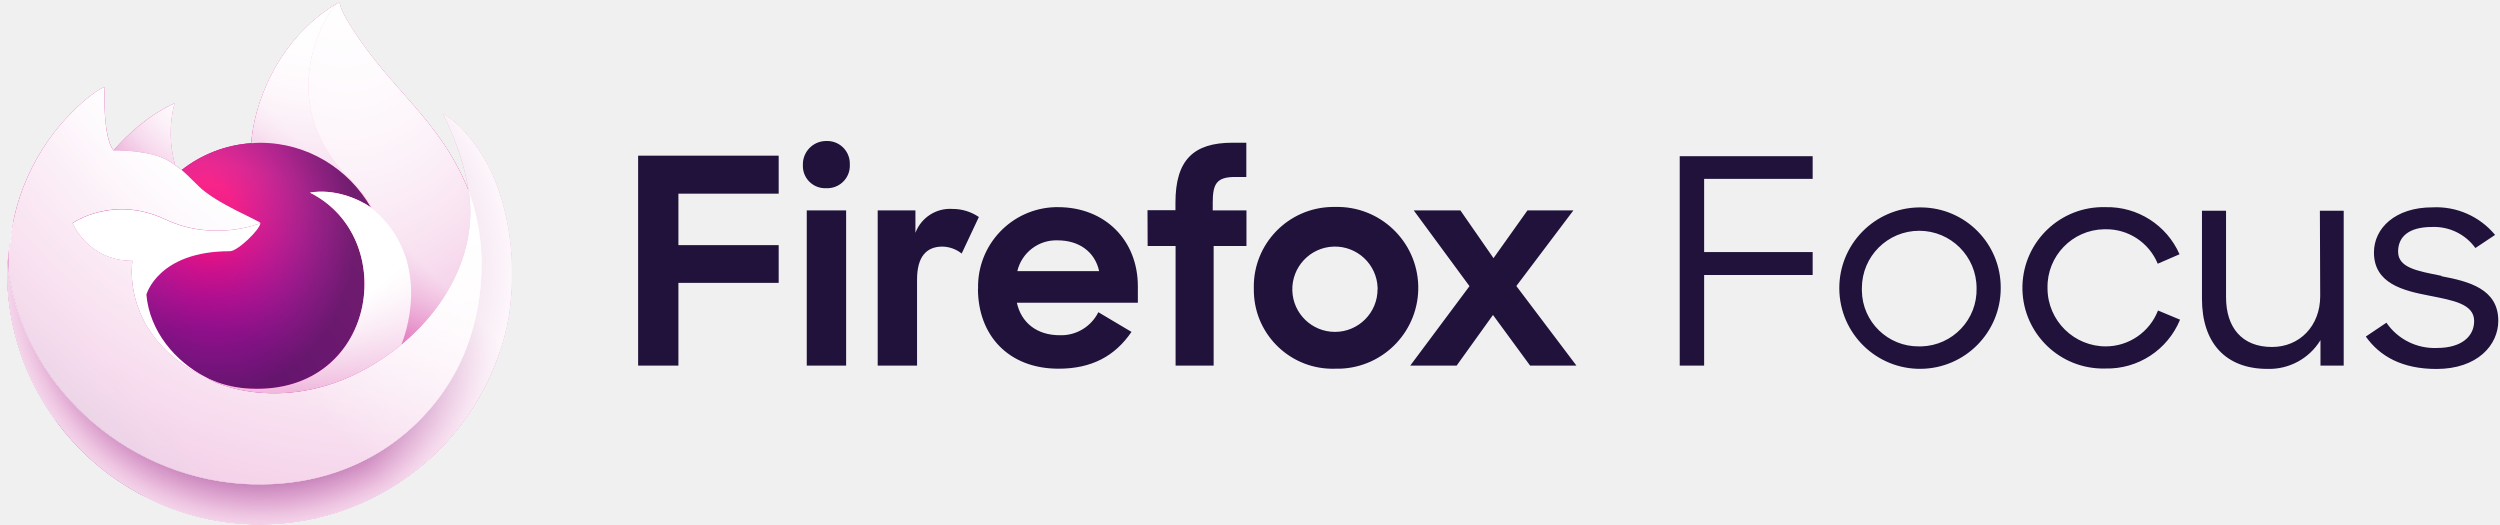
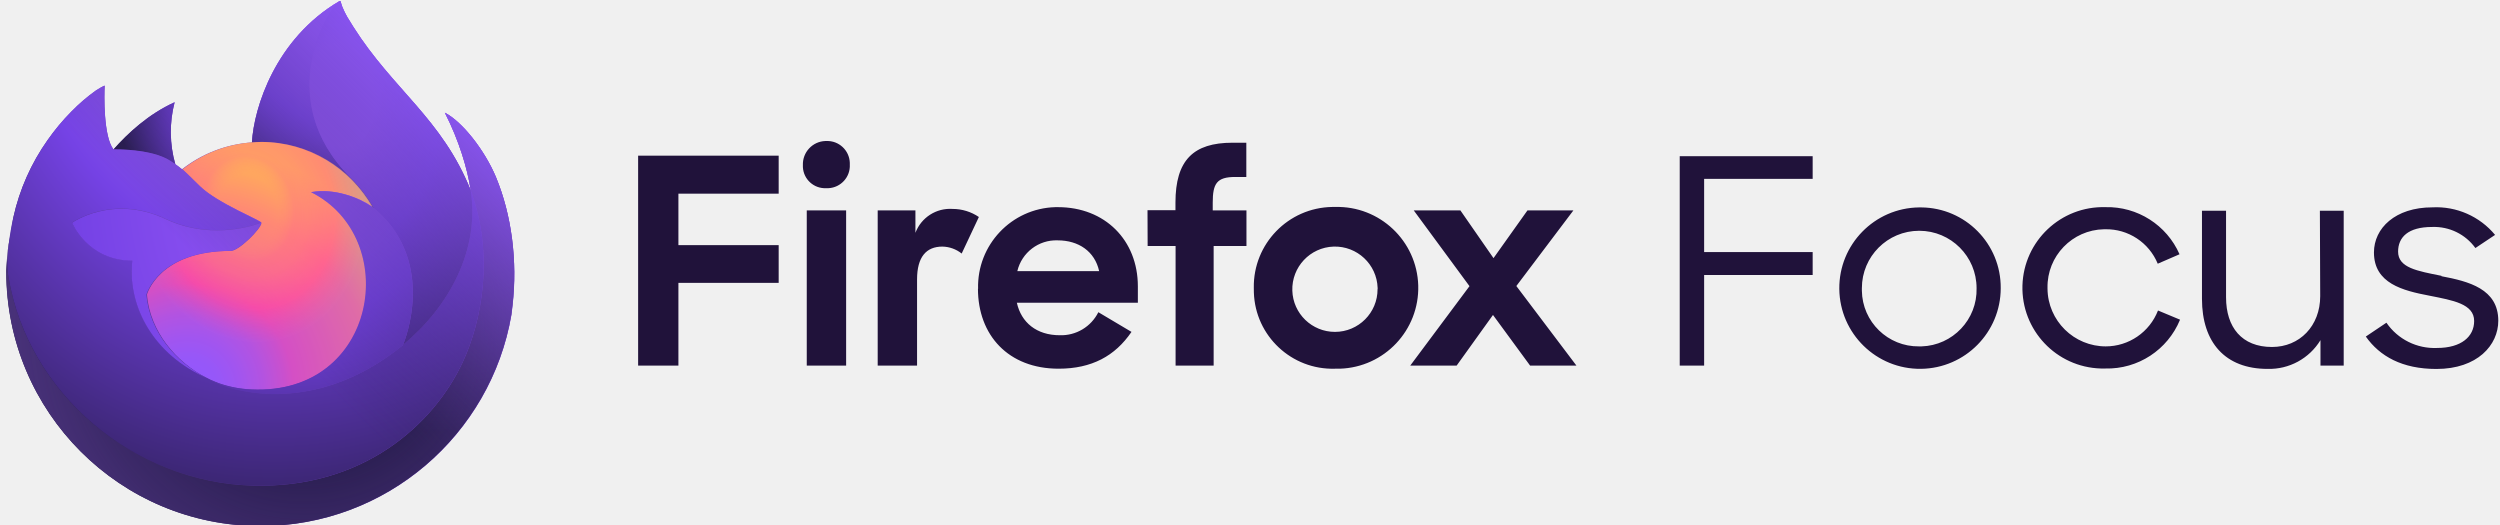
- <svg xmlns="http://www.w3.org/2000/svg" xmlns:xlink="http://www.w3.org/1999/xlink" xml:space="preserve" viewBox="0 0 380.48 80" width="381" height="80">
-   <path fill="#20123A" d="M96.99 23.72h21.42v5.79h-15.28v7.85h15.28v5.75h-15.28v12.61h-6.14v-32zm28.7-2.23c1.9-.07 3.49 1.42 3.56 3.31v.28c.1 1.89-1.36 3.5-3.25 3.6-.12.01-.23.01-.35 0-1.87.09-3.46-1.35-3.55-3.22 0-.1-.01-.19 0-.29-.07-1.96 1.46-3.61 3.42-3.68h.17m-3 10.57h6v23.66h-6V32.06zm23.61 6.58c-.84-.67-1.87-1.04-2.94-1.06-2.46 0-3.86 1.58-3.86 5v13.14h-6V32.06h5.75v3.42c.88-2.33 3.18-3.81 5.67-3.64 1.43 0 2.82.43 4 1.23l-2.62 5.57zm2.5 5.39c-.19-6.69 5.08-12.27 11.77-12.46.14 0 .28-.01.42 0 7.11 0 12.16 5 12.16 12.07v2.5h-18.44c.66 3 3 4.95 6.54 4.95 2.48.08 4.77-1.29 5.88-3.51l5.05 3c-2.51 3.68-6.06 5.61-11.11 5.61-7.68 0-12.29-5.13-12.29-12.19m6-2.68h12.47c-.66-3-3.12-4.69-6.32-4.69-2.9-.11-5.48 1.86-6.15 4.69m19.84-9.29h4.26v-1.16c0-6.45 2.72-9.12 8.69-9.12h2.11v5.22h-1.69c-2.81 0-3.43 1-3.43 3.9v1.19h5.14v5.43h-5v18.23h-5.8V37.49h-4.26l-.02-5.46zm16.2 11.84c-.11-6.7 5.24-12.22 11.95-12.33h.43c6.81-.19 12.48 5.17 12.68 11.97.19 6.81-5.17 12.48-11.97 12.68-.23.01-.47.01-.7 0-6.62.21-12.17-4.99-12.38-11.61-.01-.24-.01-.47-.01-.71m18.87 0c-.12-3.59-3.12-6.4-6.71-6.29-3.59.12-6.4 3.12-6.29 6.71.11 3.51 2.99 6.29 6.5 6.29 3.59 0 6.5-2.92 6.49-6.51.02-.06.02-.13.01-.2m14-.26-8.5-11.55h7.11l5.05 7.28 5.18-7.28h7l-8.7 11.53 9.16 12.13h-7.06L227.27 48l-5.54 7.72h-7.07l9.03-12.11zm32.04 12.11h3.72V41.91h16.54v-3.5h-16.54V27.26h16.54V23.8h-20.26v31.92zm36.48-24.11c-6.79.08-12.24 5.65-12.16 12.44.08 6.79 5.65 12.24 12.44 12.16 6.74-.08 12.16-5.56 12.16-12.3.05-6.74-5.37-12.25-12.12-12.3h-.32m0 21.18c-4.75.06-8.66-3.74-8.72-8.49v-.39c0-4.83 3.91-8.74 8.74-8.74s8.74 3.91 8.74 8.74c.13 4.77-3.63 8.74-8.4 8.88h-.36m28.51 0c-4.9.03-8.91-3.92-8.94-8.82v-.1c-.09-4.84 3.77-8.84 8.61-8.93h.19c3.49-.07 6.67 2.02 8 5.25l3.32-1.44c-1.96-4.46-6.42-7.3-11.29-7.18-6.79-.19-12.45 5.15-12.65 11.94-.19 6.79 5.15 12.45 11.94 12.65.23.01.47.01.7 0 4.97.12 9.49-2.84 11.38-7.44l-3.36-1.4c-1.28 3.3-4.46 5.48-8 5.47m32.72-7.66c0 4.55-3.14 7.75-7.35 7.75-4.6 0-7-3-7-7.57V32.12h-3.67v13.42c0 6.65 3.54 10.68 10 10.68 3.28.09 6.35-1.58 8.06-4.38v3.88h3.54v-23.6h-3.63l.05 13.01zm18.46-3.1c-3.71-.74-6.59-1.23-6.59-3.68 0-2.18 1.5-3.76 5.18-3.76 2.6-.1 5.08 1.1 6.6 3.21l3-2c-2.34-2.83-5.89-4.39-9.56-4.2-5.67 0-8.9 3.19-8.9 6.87 0 4.72 4.38 5.82 8.5 6.6 3.5.7 6.77 1.23 6.77 3.85 0 2.37-1.95 4.11-5.66 4.11-3.06.13-5.98-1.32-7.71-3.85l-3.14 2.11c2.12 3 5.53 4.94 10.76 4.94 6.24 0 9.43-3.63 9.43-7.35 0-4.86-4.52-6-8.64-6.78" />
-   <linearGradient id="a" x1="69.884" x2="5.941" y1="68.703" y2="7.01" gradientTransform="matrix(1 0 0 -1 0 81.4403)" gradientUnits="userSpaceOnUse">
-     <stop offset="0" stop-color="#c60084" />
-     <stop offset=".76" stop-color="#c60084" />
-     <stop offset="1" stop-color="#4e1a69" />
+ <svg xmlns="http://www.w3.org/2000/svg" width="381" height="80" viewBox="0 0 381 80">
+   <path fill="#20123A" d="M97.25 23.72h21.42v5.79h-15.28v7.85h15.28v5.75h-15.28v12.61h-6.14v-32zm28.7-2.23c1.9-.07 3.49 1.42 3.56 3.31v.28c.1 1.89-1.36 3.5-3.25 3.6-.12.01-.23.01-.35 0-1.87.09-3.46-1.35-3.55-3.22 0-.1-.01-.19 0-.29-.07-1.96 1.46-3.61 3.42-3.68h.17m-3 10.57h6v23.66h-6V32.06zm23.61 6.58c-.84-.67-1.87-1.04-2.94-1.06-2.46 0-3.86 1.58-3.86 5v13.14h-6V32.06h5.75v3.42c.88-2.33 3.18-3.81 5.67-3.64 1.43 0 2.82.43 4 1.23l-2.62 5.57zm2.5 5.39c-.19-6.69 5.08-12.27 11.77-12.46.14 0 .28-.01.42 0 7.11 0 12.16 5 12.16 12.07v2.5h-18.44c.66 3 3 4.95 6.54 4.95 2.48.08 4.77-1.29 5.88-3.51l5.05 3c-2.51 3.68-6.06 5.61-11.11 5.61-7.68 0-12.29-5.13-12.29-12.19m6-2.68h12.47c-.66-3-3.12-4.69-6.32-4.69-2.9-.11-5.48 1.86-6.15 4.69m19.84-9.29h4.26v-1.16c0-6.45 2.72-9.12 8.69-9.12h2.11v5.22h-1.69c-2.81 0-3.43 1-3.43 3.9v1.19h5.14v5.43h-5v18.23h-5.8V37.49h-4.26l-.02-5.46zm16.2 11.84c-.11-6.7 5.24-12.22 11.95-12.33h.43c6.81-.19 12.48 5.17 12.68 11.97.19 6.81-5.17 12.48-11.97 12.68-.23.01-.47.01-.7 0-6.62.21-12.17-4.99-12.38-11.61-.01-.24-.01-.47-.01-.71m18.87 0c-.12-3.59-3.12-6.4-6.71-6.29-3.59.12-6.4 3.12-6.29 6.71.11 3.51 2.99 6.29 6.5 6.29 3.59 0 6.5-2.92 6.49-6.51.02-.06.02-.13.01-.2m14-.26-8.5-11.55h7.11l5.05 7.28 5.18-7.28h7l-8.7 11.53 9.16 12.13h-7.06L227.53 48l-5.54 7.72h-7.07l9.03-12.11zm32.04 12.11h3.72V41.91h16.54v-3.5h-16.54V27.26h16.54V23.8h-20.26v31.92zm36.48-24.11c-6.79.08-12.24 5.65-12.16 12.44.08 6.79 5.65 12.24 12.44 12.16 6.74-.08 12.16-5.56 12.16-12.3.05-6.74-5.37-12.25-12.12-12.3h-.32m0 21.18c-4.75.06-8.66-3.74-8.72-8.49v-.39c0-4.83 3.91-8.74 8.74-8.74s8.74 3.91 8.74 8.74c.13 4.77-3.63 8.74-8.4 8.88h-.36m28.51 0c-4.9.03-8.91-3.92-8.94-8.82v-.1c-.09-4.84 3.77-8.84 8.61-8.93h.19c3.49-.07 6.67 2.02 8 5.25l3.32-1.44c-1.96-4.46-6.42-7.3-11.29-7.18-6.79-.19-12.45 5.15-12.65 11.94-.19 6.79 5.15 12.45 11.94 12.65.23.01.47.01.7 0 4.97.12 9.49-2.84 11.38-7.44l-3.36-1.4c-1.28 3.3-4.46 5.48-8 5.47m32.72-7.66c0 4.55-3.14 7.75-7.35 7.75-4.6 0-7-3-7-7.57V32.12h-3.67v13.42c0 6.65 3.54 10.68 10 10.68 3.28.09 6.35-1.58 8.06-4.38v3.88h3.54v-23.6h-3.63l.05 13.01zm18.46-3.1c-3.71-.74-6.59-1.23-6.59-3.68 0-2.18 1.5-3.76 5.18-3.76 2.6-.1 5.08 1.1 6.6 3.21l3-2c-2.34-2.83-5.89-4.39-9.56-4.2-5.67 0-8.9 3.19-8.9 6.87 0 4.72 4.38 5.82 8.5 6.6 3.5.7 6.77 1.23 6.77 3.85 0 2.37-1.95 4.11-5.66 4.11-3.06.13-5.98-1.32-7.71-3.85l-3.14 2.11c2.12 3 5.53 4.94 10.76 4.94 6.24 0 9.43-3.63 9.43-7.35 0-4.86-4.52-6-8.64-6.78" />
+   <linearGradient id="a" x1="74.478" x2="7.41" y1="738.711" y2="780.958" gradientTransform="translate(0 -718)" gradientUnits="userSpaceOnUse">
+     <stop offset="0" stop-color="#9658f9" />
+     <stop offset=".13" stop-color="#9356f4" />
+     <stop offset=".29" stop-color="#8951e5" />
+     <stop offset=".46" stop-color="#7a49cd" />
+     <stop offset=".64" stop-color="#643dab" />
+     <stop offset=".82" stop-color="#492e81" />
+     <stop offset="1" stop-color="#291d4f" />
  </linearGradient>
-   <path fill="url(#a)" d="M74.99 27.09c-1.67-4.03-5.06-8.37-7.73-9.75 2.17 4.25 3.42 8.51 3.9 11.69 0 0 0 .02.01.06C66.81 18.24 59.43 13.86 53.4 4.33c-.31-.48-.61-.96-.91-1.48-.17-.29-.3-.55-.42-.8-.25-.48-.44-.99-.58-1.52 0-.05-.04-.1-.09-.1-.02-.01-.05-.01-.07 0-.01 0-.01.01-.02.01s-.02.01-.03.01l.02-.02c-9.68 5.67-12.96 16.16-13.26 21.4-3.87.26-7.56 1.69-10.61 4.08-.32-.27-.65-.52-1-.75-.88-3.07-.91-6.32-.11-9.41-3.96 1.8-7.03 4.65-9.27 7.16h-.02c-1.53-1.93-1.42-8.31-1.33-9.65-.02-.08-1.14.58-1.28.68-1.35.96-2.61 2.04-3.77 3.22-1.32 1.34-2.52 2.78-3.6 4.31C4.58 25 2.82 28.96 1.89 33.15c-.02.08-.03.17-.05.25-.07.34-.33 2.04-.38 2.4v.08c-.34 1.75-.55 3.53-.63 5.32v.2c0 21.27 17.25 38.51 38.52 38.51 19.05 0 34.87-13.83 37.97-32 .06-.49.12-.99.17-1.49.76-6.58-.09-13.52-2.5-19.33zm-44.4 30.15c.18.08.35.18.53.26l.03.02c-.19-.09-.37-.18-.56-.28zm8.81-23.23zm31.77-4.9v-.04.04z" />
-   <defs>
-     <path id="b" d="M74.99 27.09c-1.67-4.03-5.06-8.37-7.73-9.75 2.17 4.25 3.42 8.51 3.9 11.69v.08c3.64 9.85 1.65 19.88-1.2 25.99-4.41 9.47-15.1 19.18-31.83 18.71C20.07 73.3 4.15 59.89 1.18 42.33c-.54-2.77 0-4.18.27-6.42-.33 1.73-.46 2.23-.62 5.31v.2c0 21.27 17.24 38.51 38.51 38.51 19.05 0 34.87-13.83 37.97-32 .06-.49.12-.99.17-1.49.77-6.6-.08-13.54-2.49-19.35z" />
-   </defs>
-   <clipPath id="c">
-     <use xlink:href="#b" overflow="visible" />
-   </clipPath>
-   <g fill="#FFF" clip-path="url(#c)">
-     <path d="M.64 17.34h77.61v62.59H.64z" />
-     <path d="M16.25 71.54c-4.22-3.43-8.08-7.28-11.52-11.48C3.04 58 1.47 55.87.01 53.67h.47V17.18h77.94v62.91H29.83v.4c-4.82-2.52-9.37-5.52-13.58-8.95z" />
-     <path d="M38.32 44.41c-7.01-5.69-12.16-13.35-14.77-22-.42-1.39-.77-2.8-1.06-4.23-.07-.36-.14-.71-.2-1.07v.07h56.12v35.76h.63c-.35.1-.7.19-1.05.28-.71.18-1.41.34-2.13.48-1.42.29-2.86.5-4.3.65-11.96 1.24-23.92-2.33-33.24-9.94z" />
-   </g>
-   <radialGradient id="d" cx="-9443.839" cy="10200.097" r="12.951" gradientTransform="matrix(6.2 0 0 -6.2 58591.414 63281.984)" gradientUnits="userSpaceOnUse">
-     <stop offset=".3" stop-color="#4e1a69" />
-     <stop offset=".38" stop-color="#830e75" stop-opacity=".6" />
-     <stop offset=".46" stop-color="#b40480" stop-opacity=".24" />
-     <stop offset=".5" stop-color="#c60084" stop-opacity=".1" />
+   <path fill="url(#a)" d="M75.58 26.99c-1.69-4.05-5.1-8.43-7.78-9.81 2.18 4.27 3.44 8.56 3.93 11.76V29C67.35 18.08 59.91 13.68 53.84 4.09c-.31-.49-.61-.97-.92-1.49-.17-.29-.3-.55-.42-.8-.25-.49-.45-1-.58-1.53 0-.03-.01-.05-.02-.07-.02-.02-.04-.03-.06-.03-.02-.01-.05-.01-.07 0l-.02.01c-.01 0-.02.01-.03.01l.01-.02c-9.74 5.7-13.04 16.25-13.34 21.53-3.89.27-7.61 1.7-10.67 4.11-.32-.27-.66-.52-1-.76-.88-3.09-.92-6.36-.11-9.47-3.98 1.81-7.08 4.68-9.33 7.21h.01c-1.54-1.95-1.43-8.37-1.34-9.71-.02-.08-1.15.59-1.29.69-1.36.97-2.62 2.05-3.79 3.25-1.33 1.34-2.54 2.8-3.62 4.34-2.5 3.53-4.27 7.52-5.21 11.74-.02.08-.03.17-.05.26-.07.34-.34 2.05-.38 2.42v.08c-.34 1.76-.55 3.55-.63 5.35v.2c0 21.41 17.35 38.76 38.76 38.76 19.17 0 35.09-13.92 38.21-32.2.07-.49.12-.99.18-1.49.74-6.67-.13-13.66-2.55-19.49zM30.9 57.33c.18.09.35.18.54.26l.03.02c-.19-.09-.38-.19-.57-.28zm40.84-28.31v-.04.04z" />
+   <radialGradient id="b" cx="-560.779" cy="-12.794" r="1.333" gradientTransform="matrix(-23.5301 55.8694 -59 -24.8486 -13885.197 31025.361)" gradientUnits="userSpaceOnUse">
+     <stop offset="0" stop-color="#9658f9" />
+     <stop offset=".65" stop-color="#291d4f" />
  </radialGradient>
-   <path fill="url(#d)" d="M74.99 27.09c-1.67-4.03-5.06-8.37-7.73-9.75 2.17 4.25 3.42 8.51 3.9 11.69v.08c3.64 9.85 1.65 19.88-1.2 25.99-4.41 9.47-15.1 19.18-31.83 18.71C20.07 73.3 4.15 59.89 1.18 42.33c-.54-2.77 0-4.18.27-6.42-.33 1.73-.46 2.23-.62 5.31v.2c0 21.27 17.24 38.51 38.51 38.51 19.05 0 34.87-13.83 37.97-32 .06-.49.12-.99.17-1.49.77-6.6-.08-13.54-2.49-19.35z" />
-   <radialGradient id="e" cx="-9442.397" cy="10208.22" r="9.381" gradientTransform="matrix(6.2 0 0 -6.2 58591.414 63281.984)" gradientUnits="userSpaceOnUse">
-     <stop offset=".17" stop-color="#fff" />
-     <stop offset=".25" stop-color="#fefbfd" />
-     <stop offset=".32" stop-color="#fcf0f8" />
-     <stop offset=".39" stop-color="#f7ddee" />
-     <stop offset=".45" stop-color="#f1c2e1" />
-     <stop offset=".52" stop-color="#e99fd1" />
-     <stop offset=".59" stop-color="#e074bc" />
-     <stop offset=".65" stop-color="#d543a4" />
-     <stop offset=".71" stop-color="#ca138d" />
-     <stop offset=".86" stop-color="#4e1a69" />
+   <path fill="url(#b)" d="M75.58 26.99c-1.69-4.05-5.1-8.43-7.78-9.81 2.18 4.27 3.44 8.56 3.93 11.76v.08c3.66 9.91 1.66 20-1.21 26.16-4.44 9.53-15.2 19.3-32.02 18.83C20.32 73.49 4.3 60 1.31 42.32c-.55-2.79 0-4.2.27-6.46-.33 1.74-.46 2.25-.63 5.35v.2c0 21.41 17.35 38.76 38.76 38.76 19.17 0 35.09-13.92 38.21-32.2.07-.5.12-.99.18-1.49.77-6.67-.1-13.66-2.52-19.49z" />
+   <radialGradient id="c" cx="-558.417" cy="12.065" r="1.333" gradientTransform="translate(33860.164 -680.7689) scale(60.5531)" gradientUnits="userSpaceOnUse">
+     <stop offset=".25" stop-color="#ab71ff" stop-opacity="0" />
+     <stop offset=".42" stop-color="#9462e0" stop-opacity=".18" />
+     <stop offset=".73" stop-color="#573b8d" stop-opacity=".65" />
+     <stop offset=".94" stop-color="#291d4f" />
  </radialGradient>
-   <path fill="url(#e)" d="m56.27 31.62.24.18c-.97-1.72-2.17-3.29-3.58-4.67C40.96 15.16 49.79 1.16 51.28.46l.02-.02C41.62 6.1 38.34 16.59 38.04 21.83c.45-.03.9-.07 1.35-.07 7.22 0 13.51 3.97 16.88 9.86z" />
-   <radialGradient id="f" cx="-9445.392" cy="10196.603" r="6.166" gradientTransform="matrix(6.2 0 0 -6.2 58591.414 63281.984)" gradientUnits="userSpaceOnUse">
-     <stop offset=".35" stop-color="#c60084" />
-     <stop offset=".4" stop-color="#cb0384" />
-     <stop offset="1" stop-color="#ff298a" />
+   <path fill="url(#c)" d="M75.58 26.99c-1.69-4.05-5.1-8.43-7.78-9.81 2.18 4.27 3.44 8.56 3.93 11.76v.08c3.66 9.91 1.66 20-1.21 26.16-4.44 9.53-15.2 19.3-32.02 18.83C20.32 73.49 4.3 60 1.31 42.32c-.55-2.79 0-4.2.27-6.46-.33 1.74-.46 2.25-.63 5.35v.2c0 21.41 17.35 38.76 38.76 38.76 19.17 0 35.09-13.92 38.21-32.2.07-.5.12-.99.18-1.49.77-6.67-.1-13.66-2.52-19.49z" />
+   <radialGradient id="d" cx="-554.688" cy="16.396" r="1.333" gradientTransform="translate(24336.709 -719.2598) scale(43.7736)" gradientUnits="userSpaceOnUse">
+     <stop offset=".18" stop-color="#9658f9" />
+     <stop offset=".33" stop-color="#7e48ea" />
+     <stop offset=".37" stop-color="#7542e5" />
+     <stop offset=".41" stop-color="#6a3dd0" />
+     <stop offset=".48" stop-color="#5332a2" />
+     <stop offset=".56" stop-color="#41297e" />
+     <stop offset=".63" stop-color="#342264" />
+     <stop offset=".69" stop-color="#2c1e54" />
+     <stop offset=".74" stop-color="#291d4f" />
  </radialGradient>
-   <path fill="url(#f)" d="M39.41 34.01c-.06.96-3.45 4.26-4.63 4.26-10.95 0-12.73 6.62-12.73 6.62.48 5.58 4.37 10.17 9.07 12.61.21.11.43.21.64.31.38.16.75.32 1.13.46 1.61.57 3.3.89 5.01.96 19.2.9 22.92-22.95 9.06-29.88 3.55-.62 7.23.81 9.29 2.26-3.37-5.89-9.66-9.86-16.88-9.86-.46 0-.9.04-1.35.07-3.86.27-7.56 1.69-10.6 4.09.59.5 1.25 1.16 2.65 2.54 2.63 2.58 9.33 5.25 9.34 5.56z" />
-   <radialGradient id="g" cx="-9443.267" cy="10206.993" r="3.716" gradientTransform="matrix(6.03 -1.46 -1.71 -7.06 74427.766 58307.656)" gradientUnits="userSpaceOnUse">
-     <stop offset=".21" stop-color="#592acb" stop-opacity="0" />
-     <stop offset=".28" stop-color="#5828c0" stop-opacity=".09" />
-     <stop offset=".75" stop-color="#511e81" stop-opacity=".6" />
-     <stop offset=".97" stop-color="#4e1a69" stop-opacity=".8" />
+   <path fill="url(#d)" d="m56.75 31.55.24.18c-.97-1.73-2.18-3.31-3.6-4.7C41.34 14.98 50.23.9 51.73.19l.01-.02C42 5.87 38.7 16.42 38.4 21.7c.45-.03.9-.07 1.36-.07 7.27 0 13.6 3.99 16.99 9.92z" />
+   <radialGradient id="e" cx="-548.045" cy="25.399" r="1.333" gradientTransform="translate(15843.774 -673.6136) scale(28.8575)" gradientUnits="userSpaceOnUse">
+     <stop offset=".07" stop-color="#9358fc" />
+     <stop offset=".13" stop-color="#9857f8" />
+     <stop offset=".21" stop-color="#a755eb" />
+     <stop offset=".3" stop-color="#bf52d7" />
+     <stop offset=".39" stop-color="#e14eba" />
+     <stop offset=".42" stop-color="#ef4caf" />
+     <stop offset=".74" stop-color="#ff7583" />
+     <stop offset=".97" stop-color="#ffb753" />
  </radialGradient>
-   <path fill="url(#g)" d="M39.41 34.01c-.06.96-3.45 4.26-4.63 4.26-10.95 0-12.73 6.62-12.73 6.62.48 5.58 4.37 10.17 9.07 12.61.21.11.43.21.64.31.38.16.75.32 1.13.46 1.61.57 3.3.89 5.01.96 19.2.9 22.92-22.95 9.06-29.88 3.55-.62 7.23.81 9.29 2.26-3.37-5.89-9.66-9.86-16.88-9.86-.46 0-.9.04-1.35.07-3.86.27-7.56 1.69-10.6 4.09.59.5 1.25 1.16 2.65 2.54 2.63 2.58 9.33 5.25 9.34 5.56z" />
-   <radialGradient id="h" cx="-9444.122" cy="10205.81" r="4.437" gradientTransform="matrix(6.2 0 0 -6.2 58591.414 63281.984)" gradientUnits="userSpaceOnUse">
-     <stop offset=".43" stop-color="#fff" />
-     <stop offset=".52" stop-color="#fff" stop-opacity=".97" />
-     <stop offset=".66" stop-color="#fff" stop-opacity=".9" />
-     <stop offset=".82" stop-color="#fff" stop-opacity=".78" />
-     <stop offset=".99" stop-color="#fff" stop-opacity=".61" />
-     <stop offset="1" stop-color="#fff" stop-opacity=".6" />
+   <path fill="url(#e)" d="M39.87 33.95c-.06.96-3.47 4.29-4.66 4.29-11.02 0-12.81 6.67-12.81 6.67.49 5.62 4.4 10.24 9.13 12.69.22.11.43.21.65.31.38.17.76.32 1.14.47 1.62.57 3.32.9 5.04.97 19.32.91 23.06-23.1 9.12-30.07 3.57-.62 7.28.82 9.35 2.27-3.39-5.92-9.72-9.92-16.98-9.92-.46 0-.92.04-1.36.07-3.89.27-7.61 1.7-10.67 4.11.59.5 1.26 1.17 2.66 2.55 2.62 2.59 9.37 5.27 9.39 5.59z" />
+   <radialGradient id="f" cx="-542.694" cy="46.977" r="1.333" gradientTransform="matrix(14.8399 -3.6717 4.3134 17.4334 7888.737 -2779.835)" gradientUnits="userSpaceOnUse">
+     <stop offset=".22" stop-color="#ffb653" stop-opacity=".3" />
+     <stop offset=".34" stop-color="#ff807a" stop-opacity=".5" />
+     <stop offset=".44" stop-color="#ff7781" stop-opacity=".48" />
+     <stop offset=".57" stop-color="#ff5c94" stop-opacity=".43" />
+     <stop offset=".64" stop-color="#ff4aa2" stop-opacity=".4" />
+     <stop offset=".86" stop-color="#9658f9" stop-opacity=".3" />
  </radialGradient>
-   <path fill="url(#h)" d="M25.64 24.63c.31.2.57.37.8.53-.88-3.07-.91-6.32-.11-9.41-3.96 1.8-7.03 4.65-9.27 7.16.18 0 5.77-.1 8.58 1.72z" />
-   <radialGradient id="i" cx="-9440.637" cy="10208.623" r="18.926" gradientTransform="matrix(6.2 0 0 -6.2 58591.414 63281.984)" gradientUnits="userSpaceOnUse">
-     <stop offset=".41" stop-color="#fff" />
-     <stop offset="1" stop-color="#fff" stop-opacity=".7" />
+   <path fill="url(#f)" d="M39.87 33.95c-.06.96-3.47 4.29-4.66 4.29-11.02 0-12.81 6.67-12.81 6.67.49 5.62 4.4 10.24 9.13 12.69.22.11.43.21.65.31.38.17.76.32 1.14.47 1.62.57 3.32.9 5.04.97 19.32.91 23.06-23.1 9.12-30.07 3.57-.62 7.28.82 9.35 2.27-3.39-5.92-9.72-9.92-16.98-9.92-.46 0-.92.04-1.36.07-3.89.27-7.61 1.7-10.67 4.11.59.5 1.26 1.17 2.66 2.55 2.62 2.59 9.37 5.27 9.39 5.59z" />
+   <radialGradient id="g" cx="-540.038" cy="34.781" r="1.333" gradientTransform="translate(11247.773 -707.9966) scale(20.7439)" gradientUnits="userSpaceOnUse">
+     <stop offset=".03" stop-color="#9658f9" />
+     <stop offset=".62" stop-color="#7542e5" />
+     <stop offset=".72" stop-color="#6339c2" />
+     <stop offset=".93" stop-color="#37246b" />
+     <stop offset="1" stop-color="#291d4f" />
  </radialGradient>
-   <path fill="url(#i)" d="M1.18 42.33C4.15 59.89 20.07 73.3 38.14 73.81c16.73.48 27.41-9.24 31.83-18.71 2.85-6.12 4.83-16.14 1.2-25.99v-.08c0 .01 0 .02.01.06 1.37 8.92-3.17 17.56-10.27 23.4l-.02.05c-13.82 11.26-27.05 6.79-29.73 4.97-.19-.09-.37-.18-.56-.28-8.06-3.85-11.39-11.19-10.68-17.49-6.8 0-9.12-5.74-9.12-5.74s6.11-4.36 14.16-.57c7.46 3.51 14.46.57 14.46.57-.01-.31-6.72-2.98-9.33-5.55-1.41-1.38-2.07-2.04-2.67-2.54-.32-.27-.65-.52-1-.75-.23-.16-.48-.32-.8-.53-2.81-1.83-8.4-1.73-8.58-1.72h-.02c-1.53-1.93-1.42-8.31-1.33-9.65-.02-.08-1.14.58-1.28.68-1.35.96-2.61 2.04-3.77 3.22-1.32 1.34-2.52 2.78-3.6 4.31C4.58 25 2.82 28.96 1.89 33.15c-.02.09-1.39 6.07-.71 9.18z" />
-   <radialGradient id="j" cx="-9363.631" cy="10228.839" r="14.653" gradientTransform="matrix(.65 6.17 4.05 -.43 -35289.047 62161.062)" gradientUnits="userSpaceOnUse">
-     <stop offset="0" stop-color="#fff" />
-     <stop offset=".12" stop-color="#fefcfe" />
-     <stop offset=".21" stop-color="#fcf2f9" />
-     <stop offset=".29" stop-color="#f9e2f1" />
-     <stop offset=".37" stop-color="#f3cbe6" />
-     <stop offset=".44" stop-color="#edaed8" />
-     <stop offset=".51" stop-color="#e58ac6" />
-     <stop offset=".58" stop-color="#db5fb2" />
-     <stop offset=".64" stop-color="#d02e9a" />
-     <stop offset=".69" stop-color="#c60084" />
+   <path fill="url(#g)" d="M25.92 24.52c.31.2.57.37.8.53-.88-3.09-.92-6.36-.11-9.47-3.98 1.81-7.08 4.68-9.33 7.21.19 0 5.82-.11 8.64 1.73z" />
+   <radialGradient id="h" cx="-561.348" cy="-10.863" r="1.333" gradientTransform="matrix(-18.9321 82.9278 -65.0914 -14.8601 -11284.893 46369.793)" gradientUnits="userSpaceOnUse">
+     <stop offset=".2" stop-color="#ab71ff" />
+     <stop offset=".29" stop-color="#a46bfc" />
+     <stop offset=".41" stop-color="#9059f2" />
+     <stop offset=".54" stop-color="#7542e5" />
+     <stop offset=".64" stop-color="#6239bf" />
+     <stop offset=".94" stop-color="#291d4f" />
  </radialGradient>
-   <path fill="url(#j)" d="M52.93 27.13c1.41 1.38 2.61 2.95 3.58 4.67.2.15.39.31.58.48 8.73 8.05 4.16 19.43 3.82 20.24 7.09-5.84 11.63-14.49 10.27-23.4C66.81 18.24 59.43 13.86 53.4 4.33c-.31-.48-.61-.96-.91-1.48-.17-.29-.3-.55-.42-.8-.25-.48-.44-.99-.58-1.52 0-.05-.04-.1-.09-.1-.02-.01-.05-.01-.07 0-.01 0-.01.01-.02.01s-.02.01-.03.01c-1.49.72-10.32 14.71 1.65 26.68z" />
-   <radialGradient id="k" cx="-9444.227" cy="10204.167" r="15.222" gradientTransform="matrix(6.2 0 0 -6.2 58591.414 63281.984)" gradientUnits="userSpaceOnUse">
-     <stop offset=".36" stop-color="#fff" />
-     <stop offset=".74" stop-color="#c60084" />
-     <stop offset=".83" stop-color="#4e1a69" />
+   <path fill="url(#h)" d="M1.31 42.32C4.3 59.99 20.32 73.49 38.51 74c16.83.48 27.59-9.29 32.02-18.83 2.87-6.16 4.86-16.24 1.21-26.16v-.08.06c1.37 8.98-3.19 17.67-10.33 23.55l-.02.05c-13.91 11.33-27.22 6.83-29.92 4.99-.18-.09-.37-.18-.56-.28-8.11-3.88-11.46-11.27-10.74-17.6-6.85 0-9.18-5.78-9.18-5.78s6.15-4.38 14.25-.57c7.51 3.53 14.55.57 14.55.57-.01-.32-6.76-3-9.39-5.59-1.41-1.38-2.07-2.05-2.66-2.55-.32-.27-.66-.52-1-.76-.23-.16-.49-.33-.8-.53-2.83-1.84-8.45-1.74-8.63-1.73h-.01c-1.54-1.95-1.43-8.37-1.34-9.71-.02-.08-1.15.59-1.29.69-1.36.97-2.62 2.05-3.79 3.25-1.33 1.34-2.54 2.8-3.62 4.34-2.5 3.53-4.27 7.52-5.21 11.74-.05.11-1.42 6.13-.74 9.25z" />
+   <radialGradient id="i" cx="-555.985" cy="-11.798" r="1.333" gradientTransform="matrix(6.8048 64.4667 -42.375 4.4729 3335.434 35909.977)" gradientUnits="userSpaceOnUse">
+     <stop offset=".09" stop-color="#9658f9" />
+     <stop offset=".14" stop-color="#8c51f3" />
+     <stop offset=".26" stop-color="#7542e5" />
+     <stop offset=".29" stop-color="#6e3ed6" />
+     <stop offset=".4" stop-color="#5533a6" />
+     <stop offset=".5" stop-color="#422980" />
+     <stop offset=".59" stop-color="#342365" />
+     <stop offset=".67" stop-color="#2c1e55" />
+     <stop offset=".74" stop-color="#291d4f" />
  </radialGradient>
-   <path fill="url(#k)" d="M57.08 32.27c-.18-.17-.38-.33-.58-.48l-.24-.18c-2.06-1.44-5.74-2.87-9.29-2.26 13.85 6.93 10.13 30.77-9.06 29.88-1.71-.07-3.4-.39-5.01-.96-.38-.14-.75-.3-1.13-.46-.22-.1-.43-.2-.64-.31l.03.02c2.68 1.83 15.91 6.29 29.73-4.97l.02-.05c.34-.81 4.91-12.19-3.83-20.23z" />
-   <radialGradient id="l" cx="-9441.457" cy="10203.202" r="12.933" gradientTransform="matrix(6.2 0 0 -6.2 58591.414 63281.984)" gradientUnits="userSpaceOnUse">
-     <stop offset=".09" stop-color="#fff" />
-     <stop offset=".62" stop-color="#fff" />
+   <path fill="url(#i)" d="M53.39 27.03c1.41 1.39 2.62 2.97 3.6 4.7.21.16.41.32.58.47 8.79 8.1 4.18 19.55 3.84 20.37 7.14-5.89 11.71-14.58 10.33-23.55-4.38-10.94-11.81-15.34-17.88-24.93-.31-.49-.61-.97-.92-1.49-.17-.29-.31-.55-.43-.8-.25-.49-.45-1-.58-1.53 0-.03-.01-.05-.02-.07-.02-.02-.04-.03-.06-.03-.02-.01-.05-.01-.07 0l-.02.01c-.01 0-.02.01-.03.01-1.5.71-10.39 14.79 1.66 26.84z" />
+   <radialGradient id="j" cx="-557.504" cy="13.106" r="1.333" gradientTransform="translate(30845.158 -700.314) scale(55.2472)" gradientUnits="userSpaceOnUse">
+     <stop offset="0" stop-color="#9658f9" />
+     <stop offset=".12" stop-color="#9155f6" />
+     <stop offset=".25" stop-color="#834cee" />
+     <stop offset=".34" stop-color="#7542e5" />
+     <stop offset=".78" stop-color="#291d4f" />
  </radialGradient>
-   <path fill="url(#l)" d="M22.05 44.9s1.78-6.62 12.73-6.62c1.18 0 4.57-3.31 4.63-4.26 0 0-7 2.94-14.46-.57-8.05-3.79-14.16.57-14.16.57s2.32 5.74 9.12 5.74c-.71 6.3 2.62 13.64 10.68 17.49.18.08.35.18.53.26-4.7-2.44-8.58-7.03-9.07-12.61z" />
-   <linearGradient id="m" x1="69.113" x2="14.709" y1="69.031" y2="14.624" gradientTransform="matrix(1 0 0 -1 0 81.4403)" gradientUnits="userSpaceOnUse">
-     <stop offset=".3" stop-color="#fff" stop-opacity=".8" />
-     <stop offset=".38" stop-color="#fff" stop-opacity=".63" />
-     <stop offset=".57" stop-color="#fff" stop-opacity=".22" />
-     <stop offset=".66" stop-color="#fff" stop-opacity="0" />
+   <path fill="url(#j)" d="M57.57 32.2c-.17-.15-.37-.31-.58-.47l-.24-.18c-2.07-1.45-5.77-2.89-9.35-2.27 13.94 6.97 10.2 30.97-9.12 30.07-1.72-.07-3.42-.4-5.04-.97-.38-.14-.76-.3-1.14-.47-.22-.1-.44-.2-.65-.31l.03.02c2.7 1.84 16.01 6.33 29.92-4.99l.02-.05c.33-.84 4.93-12.28-3.85-20.38z" />
+   <radialGradient id="k" cx="-558.31" cy="12.017" r="1.333" gradientTransform="translate(33754.328 -697.0847) scale(60.3433)" gradientUnits="userSpaceOnUse">
+     <stop offset=".19" stop-color="#9658f9" />
+     <stop offset=".49" stop-color="#834bed" />
+     <stop offset=".66" stop-color="#7542e5" />
+     <stop offset=".7" stop-color="#6b3dd2" />
+     <stop offset=".79" stop-color="#52319f" />
+     <stop offset=".91" stop-color="#291d4f" />
+   </radialGradient>
+   <path fill="url(#k)" d="M22.31 44.91s1.79-6.67 12.81-6.67c1.19 0 4.6-3.32 4.66-4.29 0 0-7.05 2.96-14.55-.57-8.1-3.81-14.25.57-14.25.57s2.34 5.78 9.18 5.78c-.72 6.34 2.63 13.72 10.74 17.6.18.09.35.18.54.26-4.73-2.45-8.64-7.08-9.13-12.68z" />
+   <linearGradient id="l" x1="69.694" x2="14.946" y1="730.234" y2="784.982" gradientTransform="translate(0 -718)" gradientUnits="userSpaceOnUse">
+     <stop offset="0" stop-color="#9059ff" stop-opacity=".9" />
+     <stop offset=".61" stop-color="#291d4f" stop-opacity="0" />
  </linearGradient>
-   <path fill="url(#m)" d="M74.99 27.09c-1.67-4.03-5.06-8.37-7.73-9.75 2.17 4.25 3.42 8.51 3.9 11.69 0 0 0 .02.01.06C66.81 18.24 59.43 13.86 53.4 4.33c-.31-.48-.61-.96-.91-1.48-.17-.29-.3-.55-.42-.8-.25-.48-.44-.99-.58-1.52 0-.05-.04-.1-.09-.1-.02-.01-.05-.01-.07 0-.01 0-.01.01-.02.01s-.02.01-.03.01l.02-.02c-9.68 5.67-12.96 16.16-13.26 21.4.45-.03.9-.07 1.35-.07 7.22 0 13.51 3.97 16.88 9.86-2.06-1.44-5.74-2.87-9.29-2.26 13.85 6.93 10.13 30.77-9.06 29.88-1.71-.07-3.4-.39-5.01-.96-.38-.14-.75-.3-1.13-.46-.22-.1-.43-.2-.64-.31l.03.02c-.19-.09-.37-.18-.56-.28.18.08.35.18.53.26-4.7-2.43-8.59-7.03-9.07-12.61 0 0 1.78-6.62 12.73-6.62 1.18 0 4.57-3.31 4.63-4.26-.01-.31-6.72-2.98-9.33-5.55-1.41-1.38-2.07-2.04-2.66-2.55-.32-.27-.65-.52-1-.75-.88-3.07-.91-6.32-.11-9.41-3.96 1.8-7.03 4.65-9.27 7.16h-.02c-1.53-1.93-1.42-8.31-1.33-9.65-.02-.08-1.14.58-1.28.68-1.35.96-2.61 2.04-3.77 3.22-1.32 1.34-2.52 2.78-3.6 4.31C4.58 25 2.82 28.96 1.89 33.15c-.02.08-.03.17-.05.25-.07.34-.4 2.06-.44 2.43 0 .03 0-.03 0 0-.3 1.78-.49 3.58-.57 5.38v.2c0 21.27 17.25 38.51 38.52 38.51 19.05 0 34.87-13.83 37.97-32 .06-.49.12-.99.17-1.49.76-6.59-.09-13.53-2.5-19.34zm-3.82 1.98v.04-.04z" />
+   <path fill="url(#l)" d="M75.58 26.99c-1.69-4.05-5.1-8.43-7.78-9.81 2.18 4.27 3.44 8.56 3.93 11.76V29C67.35 18.08 59.91 13.68 53.84 4.09c-.31-.49-.61-.97-.92-1.49-.17-.29-.3-.55-.42-.8-.25-.49-.45-1-.58-1.53 0-.03-.01-.05-.02-.07-.02-.02-.04-.03-.06-.03-.02-.01-.05-.01-.07 0l-.02.01c-.01 0-.02.01-.03.01l.01-.02c-9.74 5.7-13.04 16.25-13.34 21.53.45-.03.9-.07 1.36-.07 7.27 0 13.6 4 16.98 9.92-2.07-1.45-5.77-2.89-9.35-2.27 13.94 6.97 10.2 30.97-9.12 30.07-1.72-.07-3.42-.4-5.04-.97-.38-.14-.76-.3-1.14-.47-.22-.1-.44-.2-.65-.31l.03.02c-.18-.09-.37-.18-.56-.28.18.09.35.18.54.26-4.73-2.45-8.65-7.07-9.13-12.68 0 0 1.79-6.67 12.81-6.67 1.19 0 4.6-3.32 4.66-4.29-.01-.32-6.76-3-9.39-5.59-1.41-1.38-2.07-2.05-2.66-2.55-.32-.27-.66-.52-1-.76-.88-3.09-.92-6.36-.11-9.47-3.98 1.81-7.08 4.68-9.33 7.21-1.54-1.95-1.43-8.37-1.34-9.71-.02-.08-1.15.59-1.29.69-1.36.97-2.62 2.05-3.79 3.25-1.33 1.34-2.54 2.8-3.62 4.34-2.5 3.53-4.27 7.52-5.21 11.74-.02.08-.03.17-.05.26-.07.34-.4 2.07-.45 2.44-.3 1.79-.49 3.6-.57 5.41v.2c0 21.41 17.35 38.76 38.76 38.76 19.17 0 35.09-13.92 38.21-32.2.07-.49.12-.99.18-1.49.75-6.67-.12-13.66-2.54-19.5zm-3.84 1.99v.04-.04z" />
</svg>
